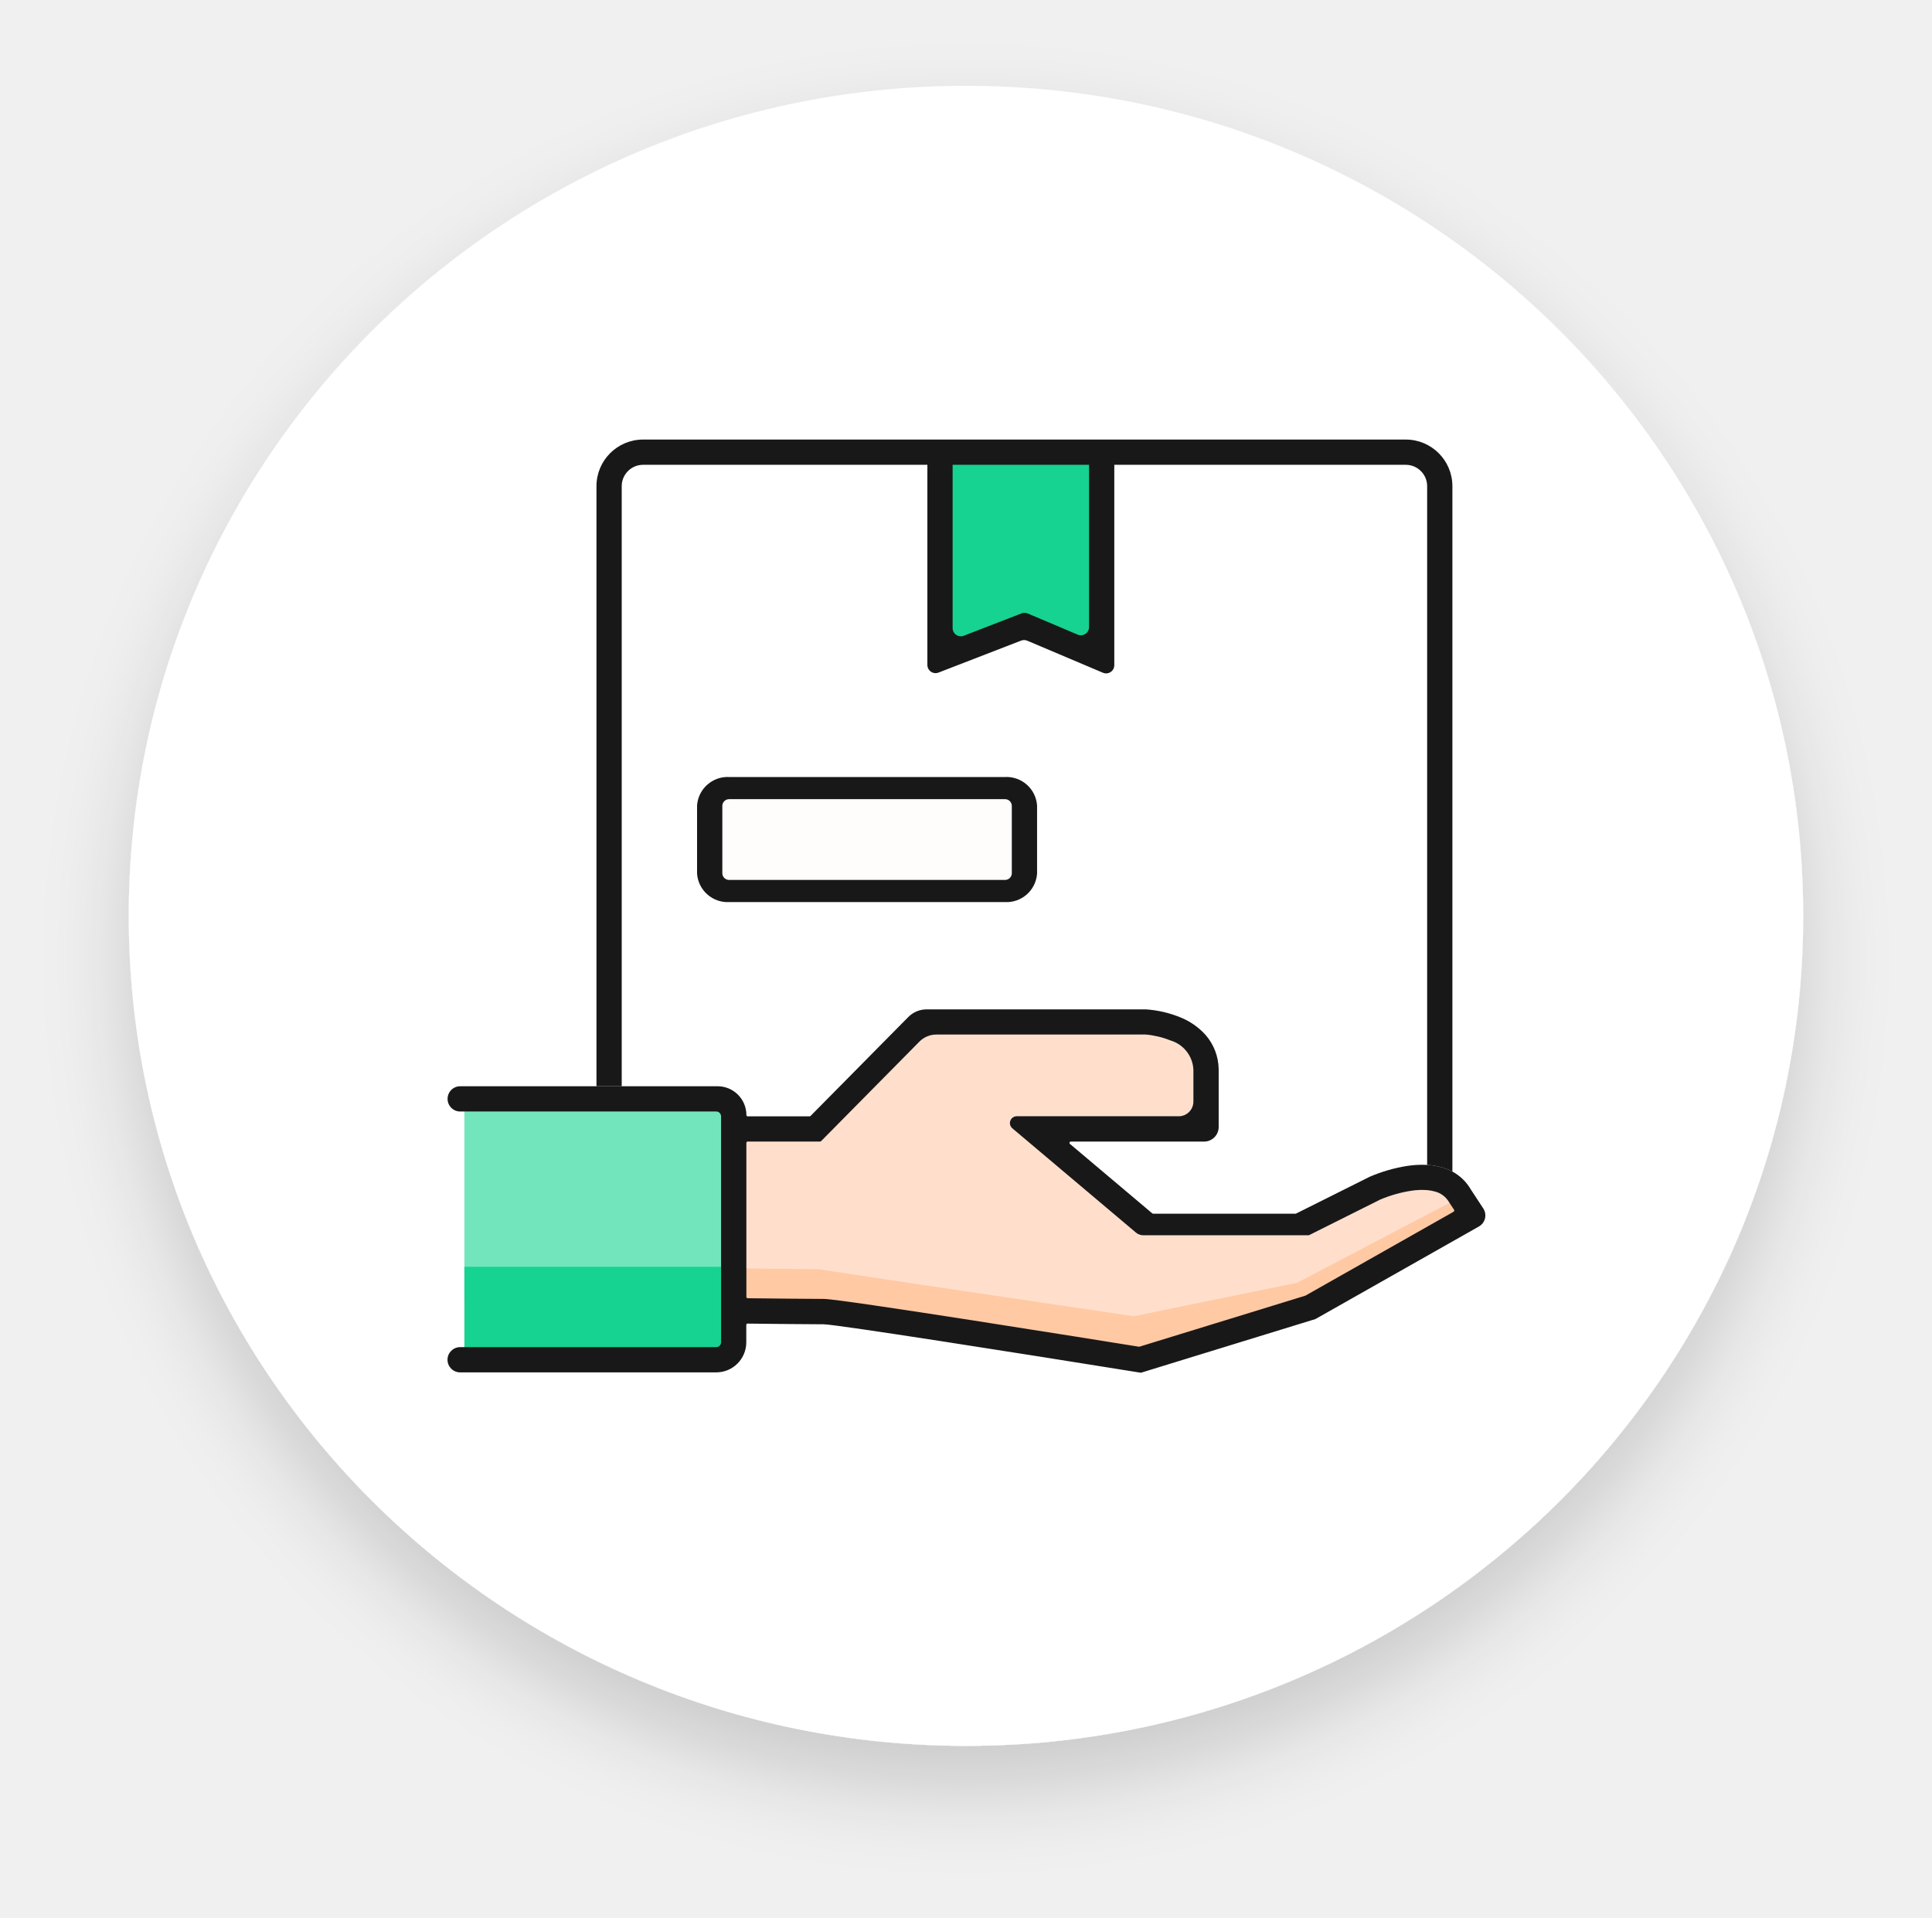
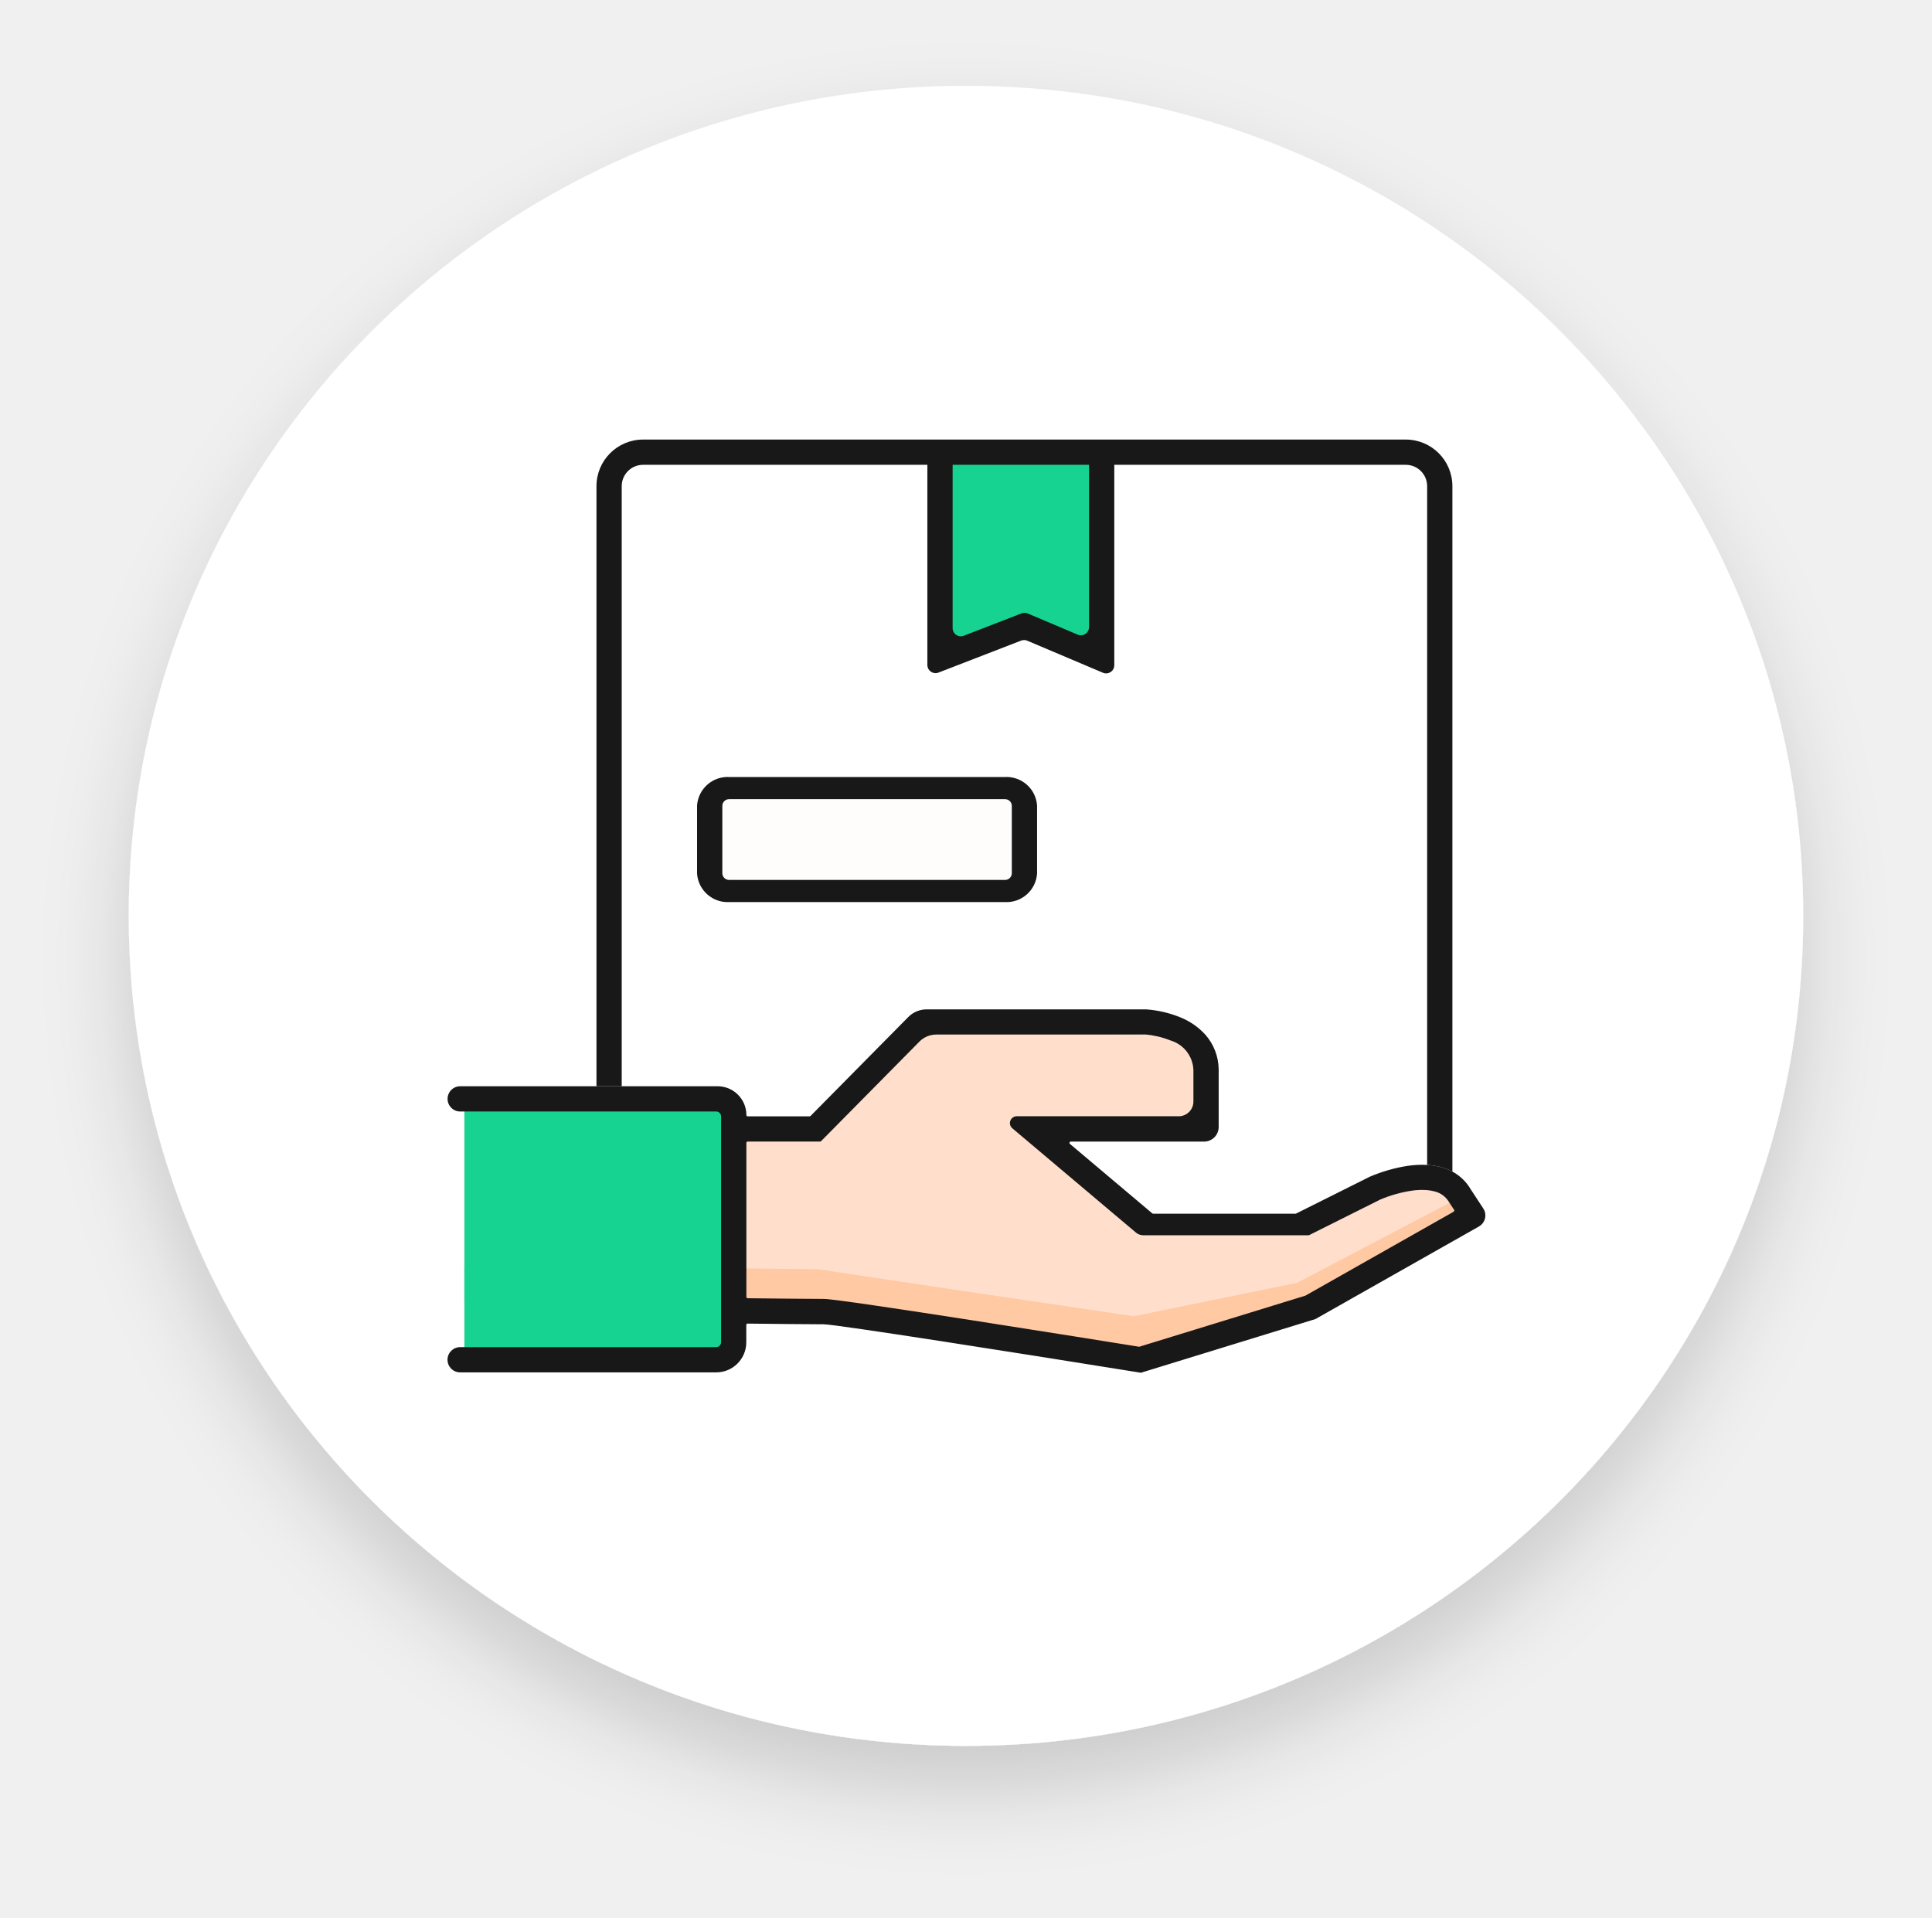
<svg xmlns="http://www.w3.org/2000/svg" width="135" height="134" viewBox="0 0 135 134">
  <defs>
    <filter id="Ellipse_49" x="0" y="0" width="135" height="134" filterUnits="userSpaceOnUse">
      <feOffset dy="3" input="SourceAlpha" />
      <feGaussianBlur stdDeviation="3" result="blur" />
      <feFlood flood-opacity="0.161" />
      <feComposite operator="in" in2="blur" />
      <feComposite in="SourceGraphic" />
    </filter>
  </defs>
  <g id="Group_198" data-name="Group 198" transform="translate(8.859 5.969)">
    <g transform="matrix(1, 0, 0, 1, -8.86, -5.97)" filter="url(#Ellipse_49)">
      <ellipse id="Ellipse_49-2" data-name="Ellipse 49" cx="58.5" cy="58" rx="58.5" ry="58" transform="translate(9 6)" fill="#fff" />
    </g>
    <g id="Group_195" data-name="Group 195" transform="translate(22.414 24.747)">
      <path id="Path_412" data-name="Path 412" d="M3985.447,4057.937l-.171.1v-.355Z" transform="translate(-3917.021 -4004.027)" fill="none" />
      <path id="Path_413" data-name="Path 413" d="M2826.19,3755.67l-5.948,3.367-4.322,2.446-11.622,3.575c-2.919-.471-20.815-3.342-22.019-3.342-.88,0-3.911-.032-5.423-.05v-10.948h5.192l7.232-7.742,15.4.266a.693.693,0,0,1,.071,0,6.014,6.014,0,0,1,1.729.413,2.237,2.237,0,0,1,1.609,2.049v2.317a.932.932,0,0,1-.931.931l-11.123.513,8.267,7.8h11.86l4.987-2.493a9.19,9.19,0,0,1,2.2-.623,4.965,4.965,0,0,1,1.078-.041,2.931,2.931,0,0,1,.52.093,1.6,1.6,0,0,1,1.011.755l.233.35.171.259Z" transform="translate(-2755.976 -3701.661)" fill="#ffdfcc" />
      <path id="Path_414" data-name="Path 414" d="M2771.219,4051.674c.481.108,21.98,3.284,21.98,3.284l11.411-2.335,10.855-5.694.45.864-10.645,6.094-11.731,3.523L2771,4054.326l-5.3-.07v-2.642Z" transform="translate(-2745.251 -3993.698)" fill="#ffc9a4" />
      <rect id="Rectangle_230" data-name="Rectangle 230" width="21.73" height="6.304" transform="translate(18.412 24.748)" fill="#fffcfc" />
-       <rect id="Rectangle_231" data-name="Rectangle 231" width="18.617" height="14.233" transform="translate(1.176 46.006)" fill="#16d391" opacity="0.6" />
+       <rect id="Rectangle_231" data-name="Rectangle 231" width="18.617" height="14.233" transform="translate(1.176 46.006)" fill="#16d391" />
      <rect id="Rectangle_232" data-name="Rectangle 232" width="18.617" height="6.397" transform="translate(1.176 57.805)" fill="#16d391" />
      <path id="Path_417" data-name="Path 417" d="M3125.723,2711.59h11.141v13.944l-5.415-1.937-5.755,1.937Z" transform="translate(-3091.138 -2710.708)" fill="#16d391" />
      <g id="Group_142" data-name="Group 142" transform="translate(33.529 0.882)">
        <path id="Path_418" data-name="Path 418" d="M3111.771,2727l-5.28-2.236a.581.581,0,0,0-.43-.007l-5.772,2.234a.572.572,0,0,1-.779-.534v-14.294a.572.572,0,0,1,.572-.572h.621a.572.572,0,0,1,.572.572v11.721a.573.573,0,0,0,.779.533l4.038-1.563a.571.571,0,0,1,.429.007l3.486,1.476a.572.572,0,0,0,.8-.527v-11.648a.572.572,0,0,1,.571-.572h.62a.572.572,0,0,1,.573.572v14.311A.571.571,0,0,1,3111.771,2727Z" transform="translate(-3099.511 -2711.59)" fill="#191819" />
      </g>
      <g id="Group_143" data-name="Group 143" transform="translate(0 0)">
        <path id="Path_419" data-name="Path 419" d="M2611,2735.579v47.434a6.833,6.833,0,0,0-1.36.066,10.826,10.826,0,0,0-2.656.763l-.015.007-5.143,2.571H2591.82l-5.971-5.036h9.653a.932.932,0,0,0,.931-.931v-4.12a3.721,3.721,0,0,0-.916-2.4,4.75,4.75,0,0,0-1.775-1.232,7.7,7.7,0,0,0-2.385-.553h-16.081l-7.387,7.477h-4.455v-.092a2.012,2.012,0,0,0-2.012-2.012h-6.7v-41.936a1.489,1.489,0,0,1,1.49-1.489h53.3A1.49,1.49,0,0,1,2611,2735.579Z" transform="translate(-2542.552 -2732.325)" fill="none" />
        <path id="Path_420" data-name="Path 420" d="M4035.447,4057.937l-.171.1v-.355Z" transform="translate(-3965.061 -4004.027)" fill="none" />
        <path id="Path_421" data-name="Path 421" d="M2569.532,2692.344v47.9a3.7,3.7,0,0,0-.793-.313,4.783,4.783,0,0,0-.971-.154v-47.433a1.492,1.492,0,0,0-1.49-1.49h-53.3a1.492,1.492,0,0,0-1.49,1.49v41.935h-1.764v-41.935a3.257,3.257,0,0,1,3.254-3.255h53.3A3.257,3.257,0,0,1,2569.532,2692.344Z" transform="translate(-2499.318 -2689.089)" fill="#191819" />
        <path id="Path_422" data-name="Path 422" d="M2315.72,3717.325a3.252,3.252,0,0,0-1.279-1.237,3.681,3.681,0,0,0-.793-.313,4.8,4.8,0,0,0-.971-.154,6.8,6.8,0,0,0-1.36.066,10.9,10.9,0,0,0-2.656.763l-.015.007-5.124,2.562a.086.086,0,0,1-.04.01h-9.954a.088.088,0,0,1-.059-.022l-5.753-4.853a.092.092,0,0,1,.059-.162h9.311a1.023,1.023,0,0,0,1.023-1.023v-4.028a3.726,3.726,0,0,0-.917-2.405,4.759,4.759,0,0,0-1.775-1.232,7.754,7.754,0,0,0-2.385-.552H2277.7a1.794,1.794,0,0,0-1.277.533l-6.833,6.916a.093.093,0,0,1-.065.027H2265.2a.092.092,0,0,1-.092-.092h0a2.013,2.013,0,0,0-2.012-2.012h-17.986a.882.882,0,0,0-.882.883h0a.882.882,0,0,0,.882.882H2263a.339.339,0,0,1,.339.34v15.785a.339.339,0,0,1-.339.34h-17.895a.882.882,0,0,0-.882.882h0a.882.882,0,0,0,.882.882H2263a2.1,2.1,0,0,0,2.1-2.1v-1.217a.091.091,0,0,1,.092-.091c1.548.018,4.452.048,5.33.048.927.017,13.63,2.014,21.943,3.353l.182.029a.092.092,0,0,0,.042,0l12.167-3.743.018-.007,11.421-6.467a.887.887,0,0,0,.3-1.263Zm-1.279,1.616-5.948,3.367-4.313,2.443-.018.008-11.592,3.565a.082.082,0,0,1-.04,0c-2.981-.479-20.8-3.338-22-3.338-.863,0-3.794-.031-5.333-.049a.091.091,0,0,1-.09-.09v-10.767a.091.091,0,0,1,.092-.091h5.062a.092.092,0,0,0,.065-.027l6.871-6.956a1.667,1.667,0,0,1,1.184-.495h14.548c.028,0,.056,0,.083,0a6.027,6.027,0,0,1,1.721.412,2.238,2.238,0,0,1,1.609,2.049v2.225a1.023,1.023,0,0,1-1.023,1.023H2284a.478.478,0,0,0-.308.844l8.647,7.295a.759.759,0,0,0,.49.179h11.56a.089.089,0,0,0,.041-.009l4.968-2.485a9.17,9.17,0,0,1,2.2-.621,4.8,4.8,0,0,1,1.079-.04,2.836,2.836,0,0,1,.519.092,1.6,1.6,0,0,1,1.013.755l.232.35.117.177a.091.091,0,0,1-.031.13Z" transform="translate(-2244.226 -3664.934)" fill="#191819" />
      </g>
      <g id="Group_144" data-name="Group 144" transform="translate(17.435 23.583)">
        <path id="Path_423" data-name="Path 423" d="M2710.452,3299.389h-19.227a2.142,2.142,0,0,1-2.266-1.987v-4.764a2.142,2.142,0,0,1,2.266-1.987h19.227a2.142,2.142,0,0,1,2.265,1.987v4.764A2.142,2.142,0,0,1,2710.452,3299.389Zm-19.227-7.191a.475.475,0,0,0-.5.44v4.764a.474.474,0,0,0,.5.44h19.227a.474.474,0,0,0,.5-.44v-4.764a.475.475,0,0,0-.5-.44Z" transform="translate(-2688.959 -3290.652)" fill="#191819" />
      </g>
    </g>
  </g>
</svg>
